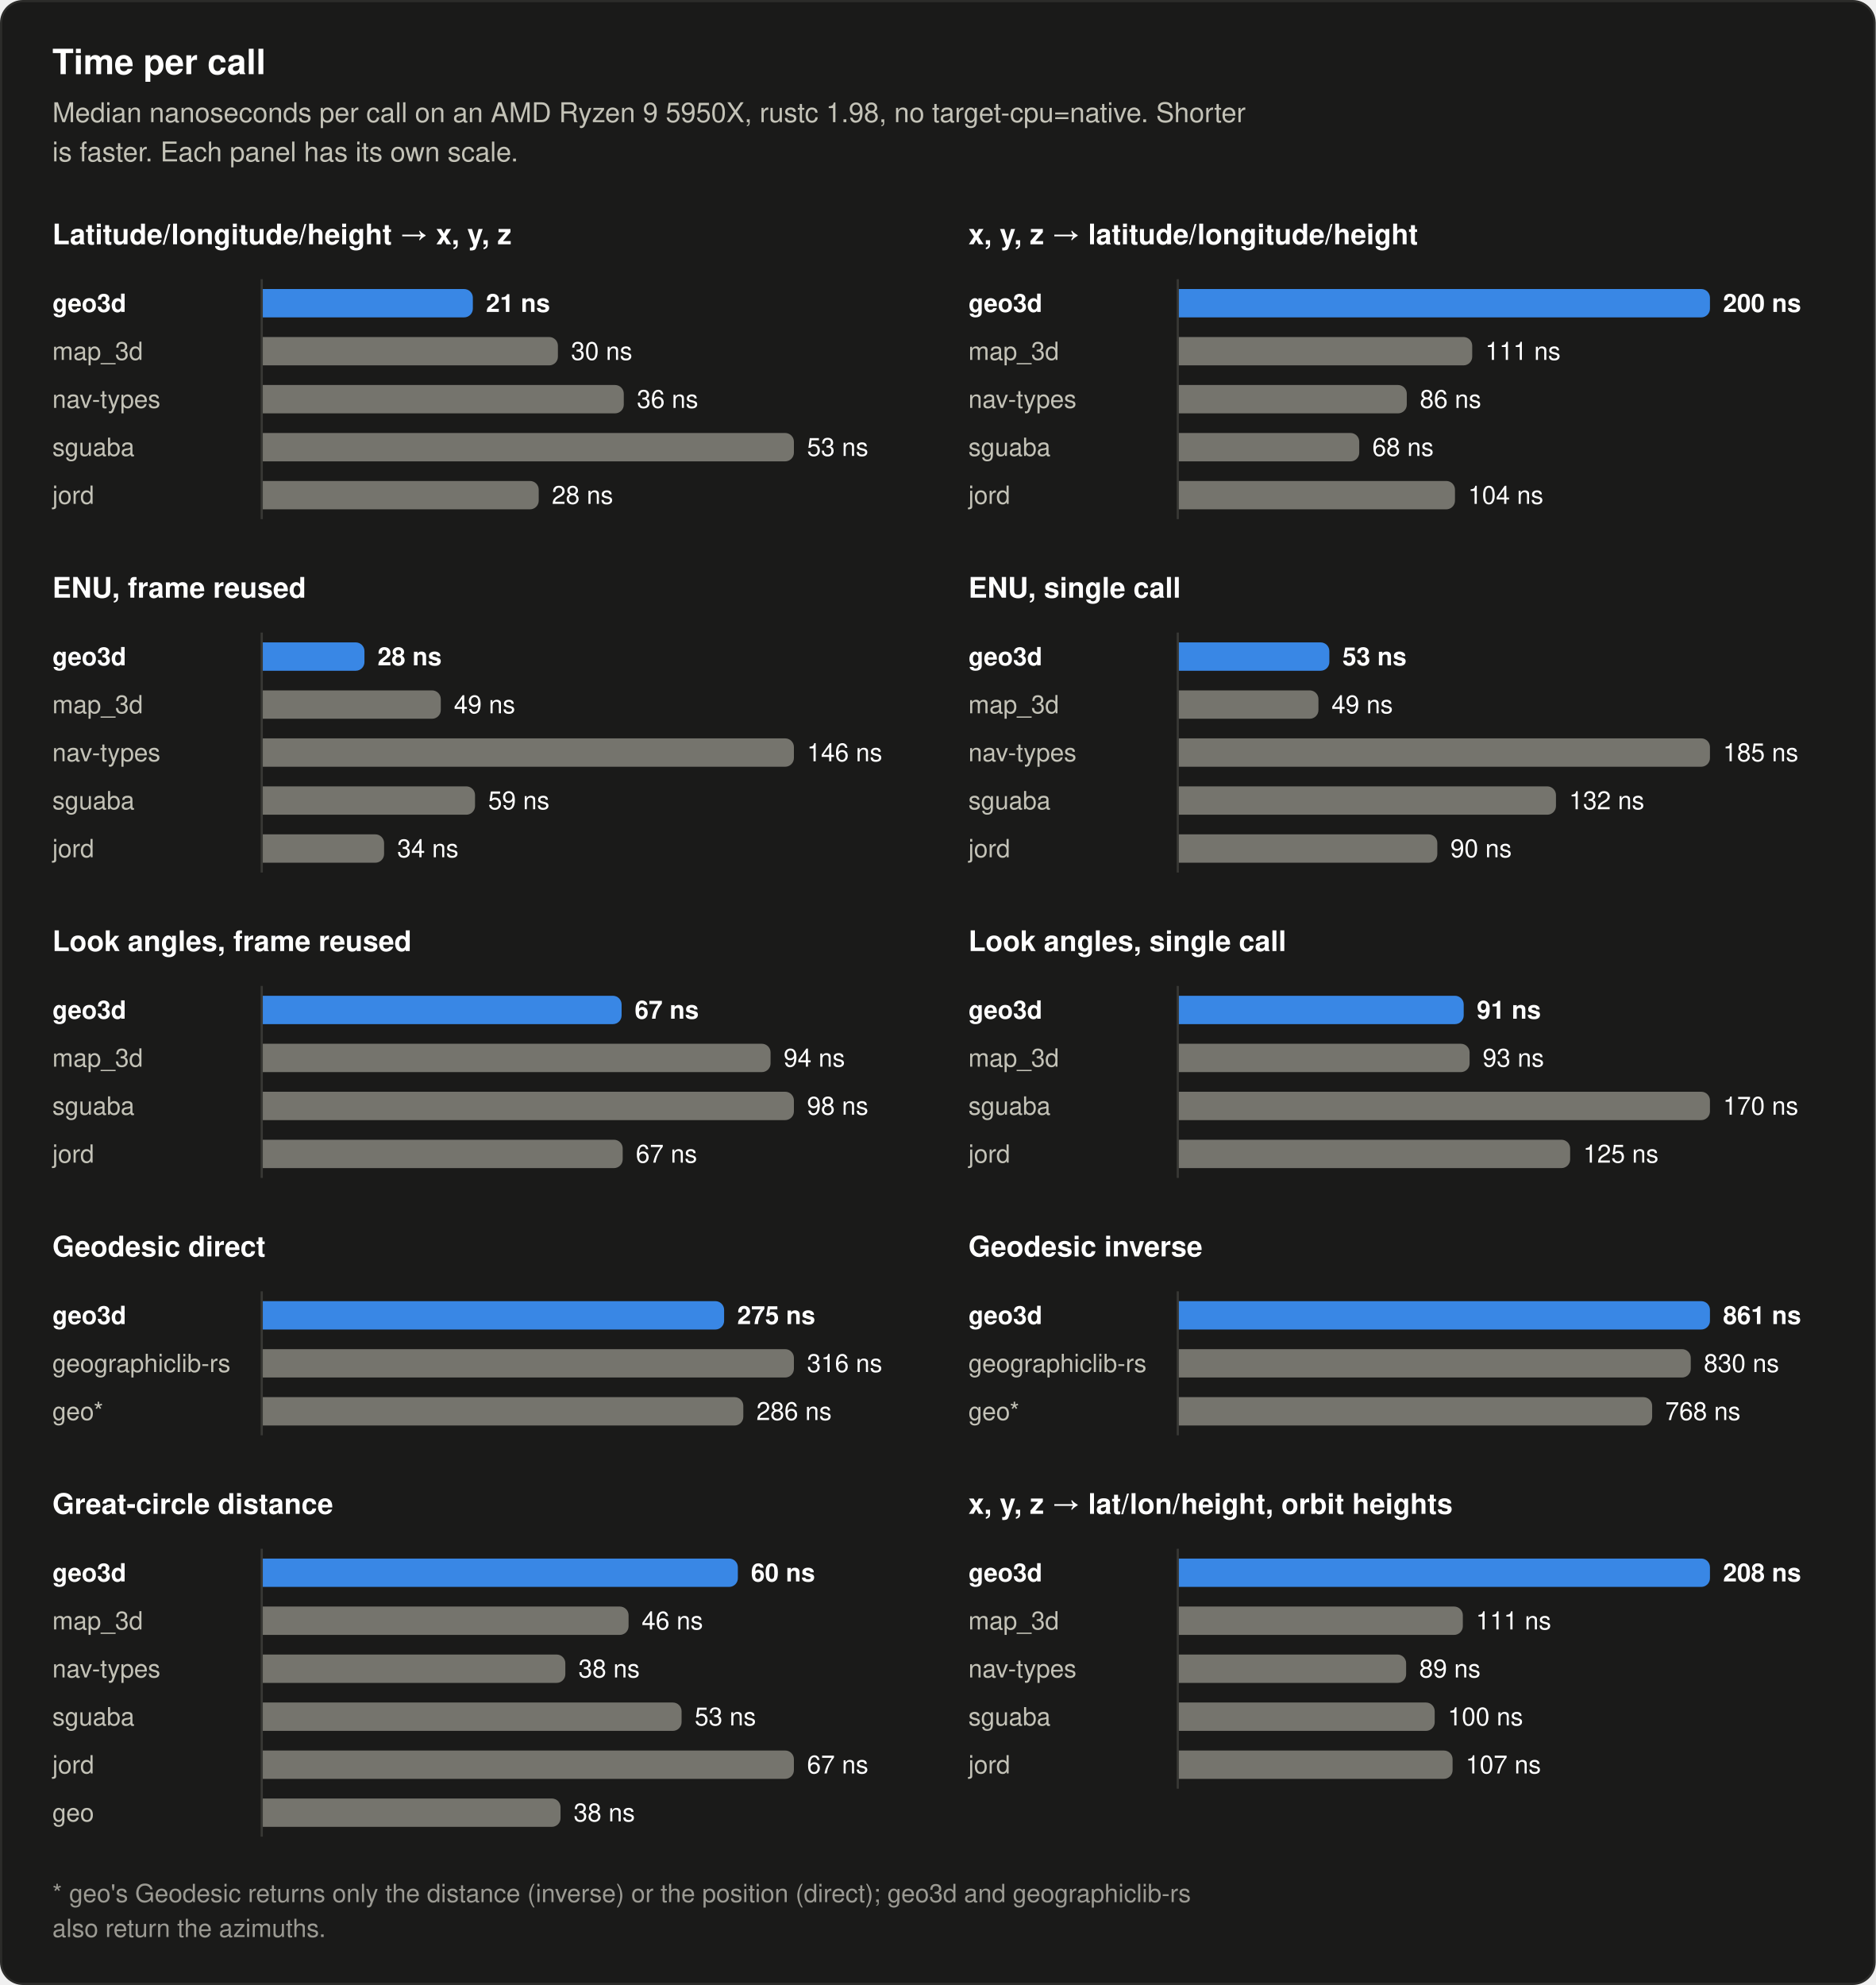
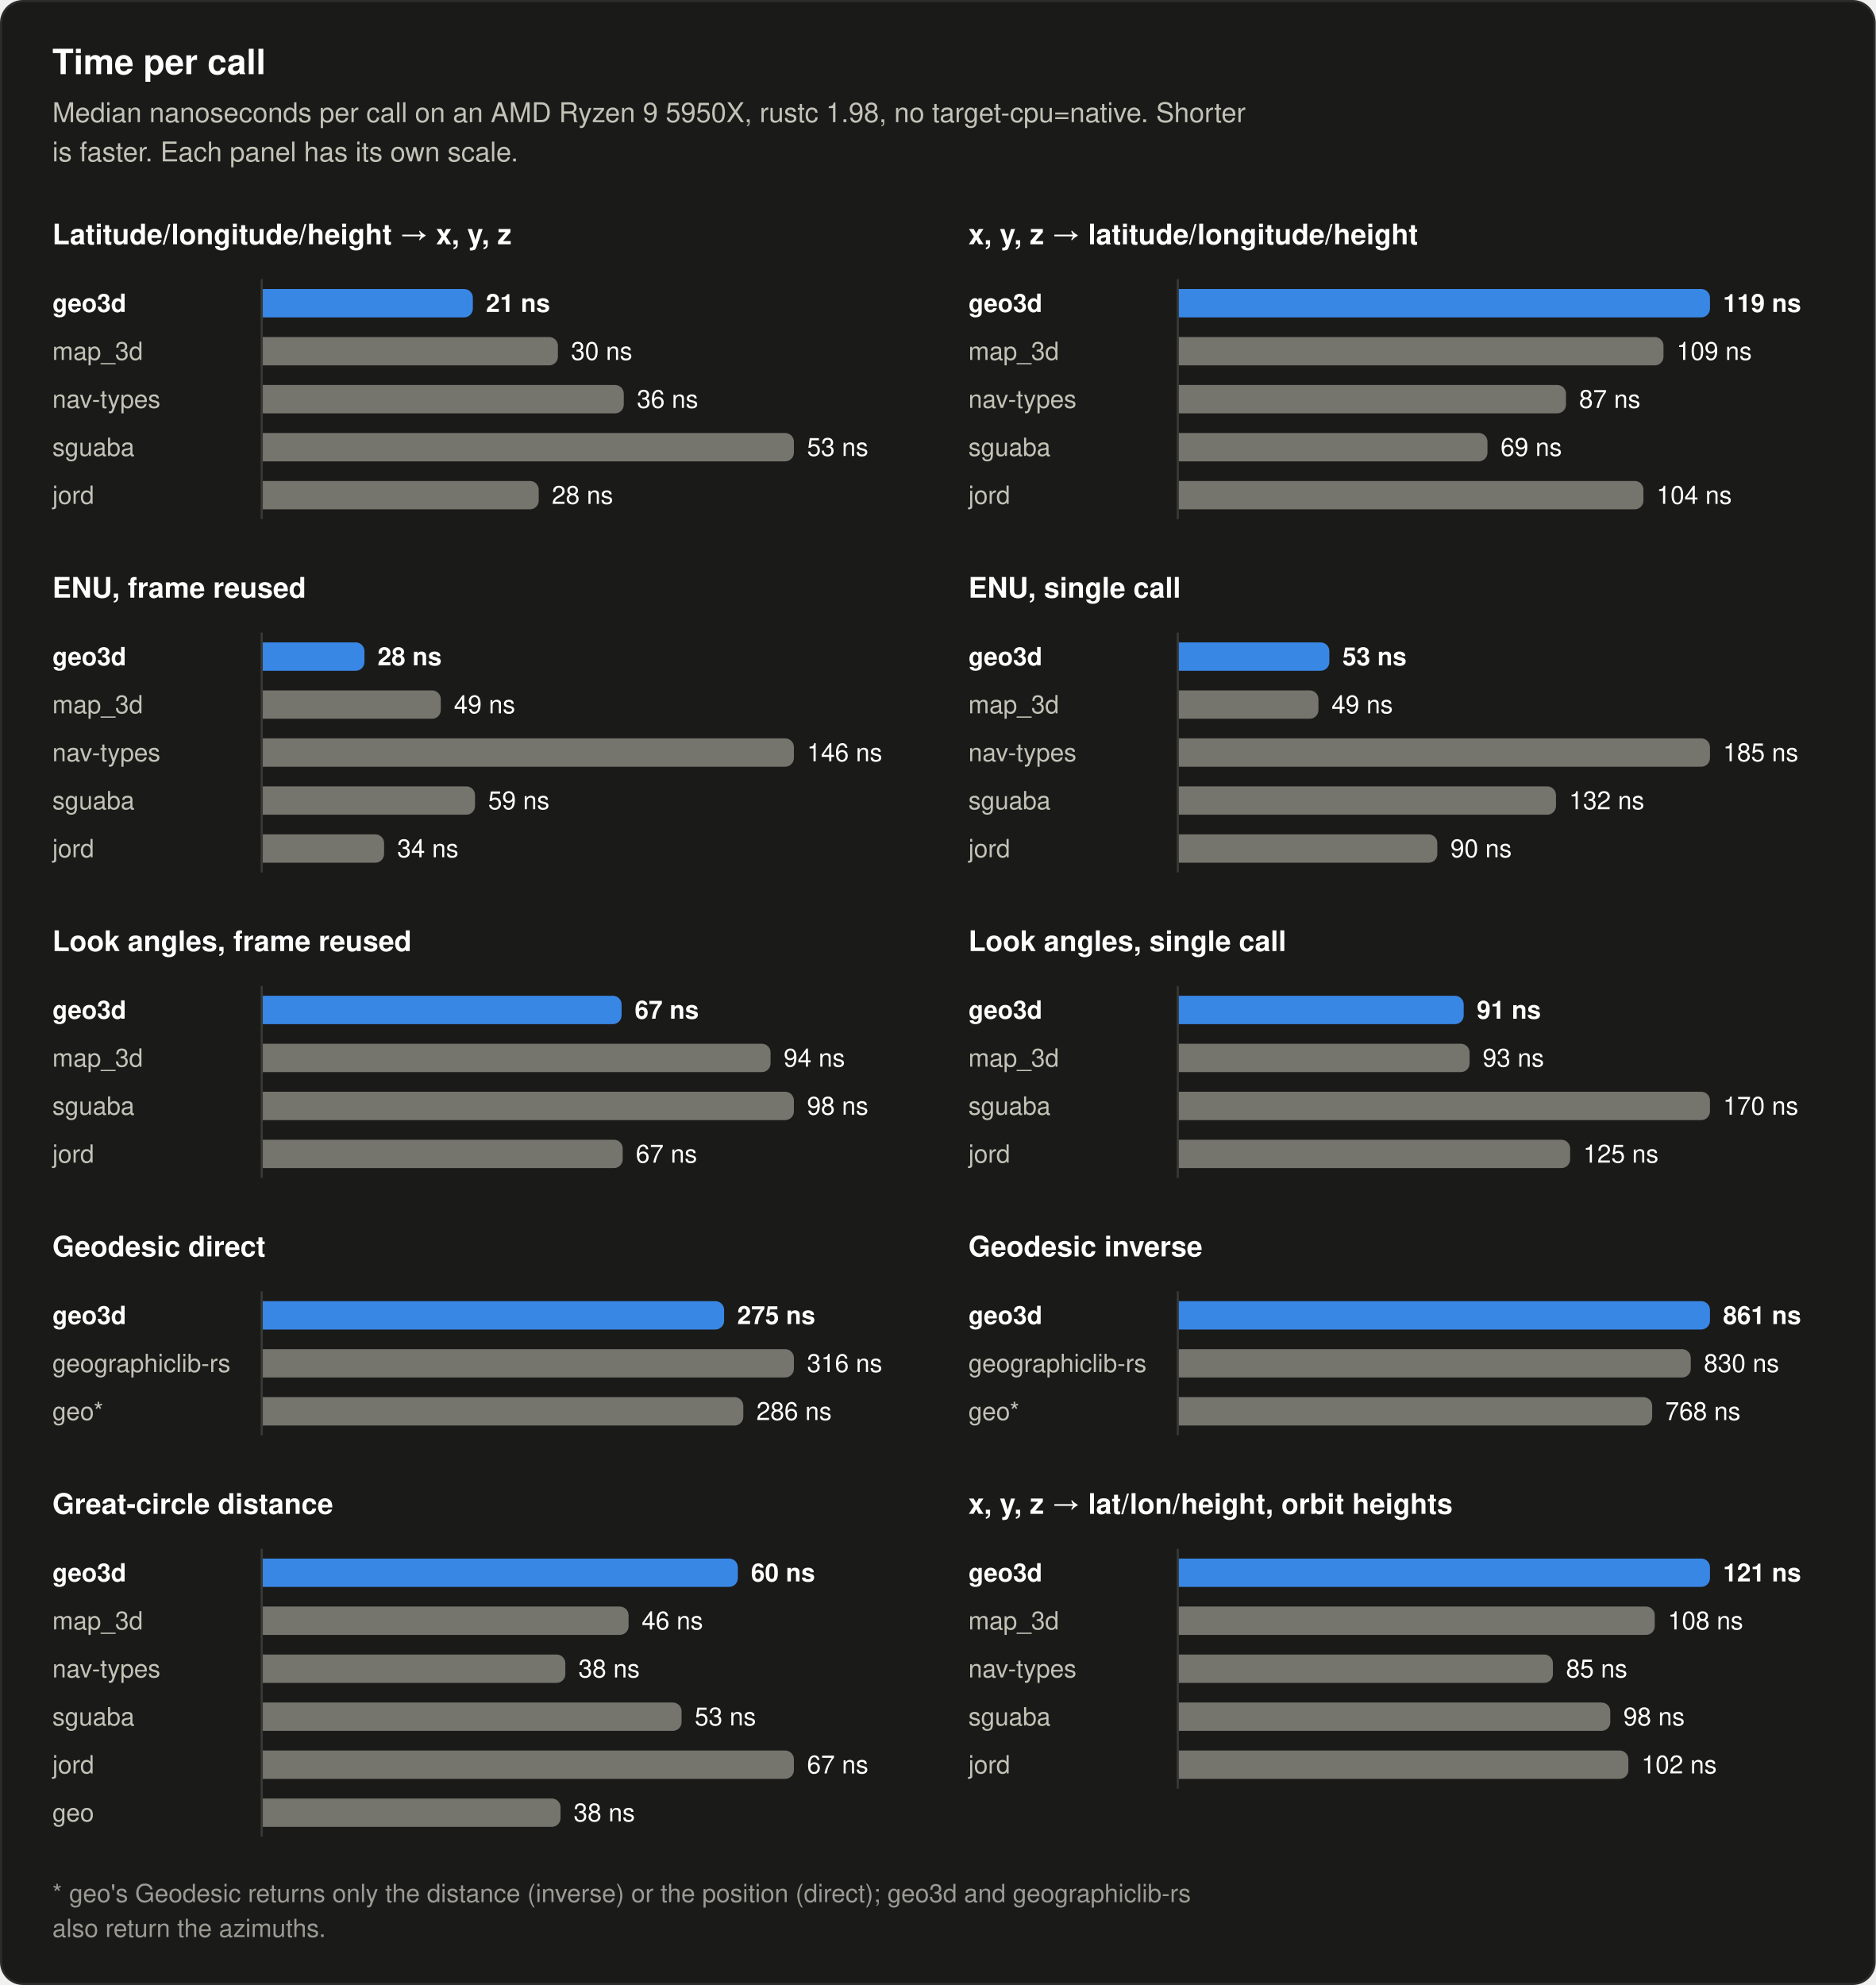
<svg xmlns="http://www.w3.org/2000/svg" width="860" height="910" viewBox="0 0 860 910" font-family="system-ui, -apple-system, 'Segoe UI', Helvetica, Arial, sans-serif" role="img" aria-label="Time per call for 10 operations; geo3d is fastest in 3 and tied in 2">
  <rect x="0.5" y="0.5" width="859" height="909" rx="10" fill="#1a1a19" stroke="#2c2c2a" />
  <text x="24.0" y="34.0" font-size="16" font-weight="600" fill="#ffffff" text-anchor="start">Time per call</text>
  <text x="24.0" y="56.0" font-size="12.5" font-weight="400" fill="#c3c2b7" text-anchor="start">Median nanoseconds per call on an AMD Ryzen 9 5950X, rustc 1.98, no target-cpu=native. Shorter</text>
  <text x="24.0" y="74.0" font-size="12.5" font-weight="400" fill="#c3c2b7" text-anchor="start">is faster. Each panel has its own scale.</text>
  <text x="24.0" y="112.0" font-size="13" font-weight="600" fill="#ffffff" text-anchor="start">Latitude/longitude/height → x, y, z</text>
  <text x="24.0" y="143.0" font-size="11.5" font-weight="600" fill="#ffffff" text-anchor="start">geo3d</text>
  <path d="M120.0,132.5 H212.8 A4.0,4.0 0 0 1 216.8,136.5 V141.5 A4.0,4.0 0 0 1 212.8,145.5 H120.0 Z" fill="#3987e5" />
  <text x="222.8" y="143.0" font-size="11.5" font-weight="600" fill="#ffffff" text-anchor="start">21 ns</text>
  <text x="24.0" y="165.0" font-size="11.5" font-weight="400" fill="#c3c2b7" text-anchor="start">map_3d</text>
  <path d="M120.0,154.5 H251.8 A4.0,4.0 0 0 1 255.8,158.5 V163.5 A4.0,4.0 0 0 1 251.8,167.5 H120.0 Z" fill="#75746d" />
  <text x="261.8" y="165.0" font-size="11.5" font-weight="400" fill="#ffffff" text-anchor="start">30 ns</text>
  <text x="24.0" y="187.0" font-size="11.5" font-weight="400" fill="#c3c2b7" text-anchor="start">nav-types</text>
  <path d="M120.0,176.5 H282.0 A4.0,4.0 0 0 1 286.0,180.5 V185.5 A4.0,4.0 0 0 1 282.0,189.5 H120.0 Z" fill="#75746d" />
  <text x="292.0" y="187.0" font-size="11.5" font-weight="400" fill="#ffffff" text-anchor="start">36 ns</text>
  <text x="24.0" y="209.0" font-size="11.5" font-weight="400" fill="#c3c2b7" text-anchor="start">sguaba</text>
  <path d="M120.0,198.5 H360.0 A4.0,4.0 0 0 1 364.0,202.5 V207.5 A4.0,4.0 0 0 1 360.0,211.5 H120.0 Z" fill="#75746d" />
  <text x="370.0" y="209.0" font-size="11.5" font-weight="400" fill="#ffffff" text-anchor="start">53 ns</text>
  <text x="24.0" y="231.0" font-size="11.5" font-weight="400" fill="#c3c2b7" text-anchor="start">jord</text>
  <path d="M120.0,220.5 H243.0 A4.0,4.0 0 0 1 247.0,224.5 V229.5 A4.0,4.0 0 0 1 243.0,233.5 H120.0 Z" fill="#75746d" />
  <text x="253.0" y="231.0" font-size="11.5" font-weight="400" fill="#ffffff" text-anchor="start">28 ns</text>
  <line x1="120.0" y1="128" x2="120.0" y2="238" stroke="#383835" />
  <text x="444.0" y="112.0" font-size="13" font-weight="600" fill="#ffffff" text-anchor="start">x, y, z → latitude/longitude/height</text>
  <text x="444.0" y="143.0" font-size="11.5" font-weight="600" fill="#ffffff" text-anchor="start">geo3d</text>
  <path d="M540.0,132.5 H780.0 A4.0,4.0 0 0 1 784.0,136.5 V141.5 A4.0,4.0 0 0 1 780.0,145.5 H540.0 Z" fill="#3987e5" />
-   <text x="790.0" y="143.0" font-size="11.5" font-weight="600" fill="#ffffff" text-anchor="start">200 ns</text>
+   <text x="790.0" y="143.0" font-size="11.5" font-weight="600" fill="#ffffff" text-anchor="start">119 ns</text>
  <text x="444.0" y="165.0" font-size="11.5" font-weight="400" fill="#c3c2b7" text-anchor="start">map_3d</text>
-   <path d="M540.0,154.5 H671.0 A4.0,4.0 0 0 1 675.0,158.5 V163.5 A4.0,4.0 0 0 1 671.0,167.5 H540.0 Z" fill="#75746d" />
-   <text x="681.0" y="165.0" font-size="11.5" font-weight="400" fill="#ffffff" text-anchor="start">111 ns</text>
+   <path d="M540.0,154.5 H758.7 A4.0,4.0 0 0 1 762.7,158.5 V163.5 A4.0,4.0 0 0 1 758.7,167.5 H540.0 Z" fill="#75746d" />
+   <text x="768.7" y="165.0" font-size="11.5" font-weight="400" fill="#ffffff" text-anchor="start">109 ns</text>
  <text x="444.0" y="187.0" font-size="11.5" font-weight="400" fill="#c3c2b7" text-anchor="start">nav-types</text>
-   <path d="M540.0,176.5 H641.0 A4.0,4.0 0 0 1 645.0,180.5 V185.5 A4.0,4.0 0 0 1 641.0,189.5 H540.0 Z" fill="#75746d" />
-   <text x="651.0" y="187.0" font-size="11.5" font-weight="400" fill="#ffffff" text-anchor="start">86 ns</text>
+   <path d="M540.0,176.5 H714.0 A4.0,4.0 0 0 1 718.0,180.5 V185.5 A4.0,4.0 0 0 1 714.0,189.5 H540.0 Z" fill="#75746d" />
+   <text x="724.0" y="187.0" font-size="11.5" font-weight="400" fill="#ffffff" text-anchor="start">87 ns</text>
  <text x="444.0" y="209.0" font-size="11.5" font-weight="400" fill="#c3c2b7" text-anchor="start">sguaba</text>
-   <path d="M540.0,198.5 H619.2 A4.0,4.0 0 0 1 623.2,202.5 V207.5 A4.0,4.0 0 0 1 619.2,211.5 H540.0 Z" fill="#75746d" />
-   <text x="629.2" y="209.0" font-size="11.5" font-weight="400" fill="#ffffff" text-anchor="start">68 ns</text>
+   <path d="M540.0,198.5 H678.0 A4.0,4.0 0 0 1 682.0,202.5 V207.5 A4.0,4.0 0 0 1 678.0,211.5 H540.0 Z" fill="#75746d" />
+   <text x="688.0" y="209.0" font-size="11.5" font-weight="400" fill="#ffffff" text-anchor="start">69 ns</text>
  <text x="444.0" y="231.0" font-size="11.5" font-weight="400" fill="#c3c2b7" text-anchor="start">jord</text>
-   <path d="M540.0,220.5 H663.1 A4.0,4.0 0 0 1 667.1,224.5 V229.5 A4.0,4.0 0 0 1 663.1,233.5 H540.0 Z" fill="#75746d" />
-   <text x="673.1" y="231.0" font-size="11.5" font-weight="400" fill="#ffffff" text-anchor="start">104 ns</text>
+   <path d="M540.0,220.5 H749.5 A4.0,4.0 0 0 1 753.5,224.5 V229.5 A4.0,4.0 0 0 1 749.5,233.5 H540.0 Z" fill="#75746d" />
+   <text x="759.5" y="231.0" font-size="11.5" font-weight="400" fill="#ffffff" text-anchor="start">104 ns</text>
  <line x1="540.0" y1="128" x2="540.0" y2="238" stroke="#383835" />
  <text x="24.0" y="274.0" font-size="13" font-weight="600" fill="#ffffff" text-anchor="start">ENU, frame reused</text>
  <text x="24.0" y="305.0" font-size="11.5" font-weight="600" fill="#ffffff" text-anchor="start">geo3d</text>
  <path d="M120.0,294.5 H163.1 A4.0,4.0 0 0 1 167.1,298.5 V303.5 A4.0,4.0 0 0 1 163.1,307.5 H120.0 Z" fill="#3987e5" />
  <text x="173.1" y="305.0" font-size="11.5" font-weight="600" fill="#ffffff" text-anchor="start">28 ns</text>
  <text x="24.0" y="327.0" font-size="11.5" font-weight="400" fill="#c3c2b7" text-anchor="start">map_3d</text>
  <path d="M120.0,316.5 H198.1 A4.0,4.0 0 0 1 202.1,320.5 V325.5 A4.0,4.0 0 0 1 198.1,329.5 H120.0 Z" fill="#75746d" />
  <text x="208.1" y="327.0" font-size="11.5" font-weight="400" fill="#ffffff" text-anchor="start">49 ns</text>
  <text x="24.0" y="349.0" font-size="11.5" font-weight="400" fill="#c3c2b7" text-anchor="start">nav-types</text>
  <path d="M120.0,338.5 H360.0 A4.0,4.0 0 0 1 364.0,342.5 V347.5 A4.0,4.0 0 0 1 360.0,351.5 H120.0 Z" fill="#75746d" />
  <text x="370.0" y="349.0" font-size="11.5" font-weight="400" fill="#ffffff" text-anchor="start">146 ns</text>
  <text x="24.0" y="371.0" font-size="11.5" font-weight="400" fill="#c3c2b7" text-anchor="start">sguaba</text>
  <path d="M120.0,360.5 H213.8 A4.0,4.0 0 0 1 217.8,364.5 V369.5 A4.0,4.0 0 0 1 213.8,373.5 H120.0 Z" fill="#75746d" />
  <text x="223.8" y="371.0" font-size="11.5" font-weight="400" fill="#ffffff" text-anchor="start">59 ns</text>
  <text x="24.0" y="393.0" font-size="11.5" font-weight="400" fill="#c3c2b7" text-anchor="start">jord</text>
  <path d="M120.0,382.5 H172.1 A4.0,4.0 0 0 1 176.1,386.5 V391.5 A4.0,4.0 0 0 1 172.1,395.5 H120.0 Z" fill="#75746d" />
  <text x="182.1" y="393.0" font-size="11.5" font-weight="400" fill="#ffffff" text-anchor="start">34 ns</text>
  <line x1="120.0" y1="290" x2="120.0" y2="400" stroke="#383835" />
  <text x="444.0" y="274.0" font-size="13" font-weight="600" fill="#ffffff" text-anchor="start">ENU, single call</text>
  <text x="444.0" y="305.0" font-size="11.5" font-weight="600" fill="#ffffff" text-anchor="start">geo3d</text>
  <path d="M540.0,294.5 H605.5 A4.0,4.0 0 0 1 609.5,298.5 V303.5 A4.0,4.0 0 0 1 605.5,307.5 H540.0 Z" fill="#3987e5" />
  <text x="615.5" y="305.0" font-size="11.5" font-weight="600" fill="#ffffff" text-anchor="start">53 ns</text>
  <text x="444.0" y="327.0" font-size="11.5" font-weight="400" fill="#c3c2b7" text-anchor="start">map_3d</text>
  <path d="M540.0,316.5 H600.5 A4.0,4.0 0 0 1 604.5,320.5 V325.5 A4.0,4.0 0 0 1 600.5,329.5 H540.0 Z" fill="#75746d" />
  <text x="610.5" y="327.0" font-size="11.5" font-weight="400" fill="#ffffff" text-anchor="start">49 ns</text>
  <text x="444.0" y="349.0" font-size="11.5" font-weight="400" fill="#c3c2b7" text-anchor="start">nav-types</text>
  <path d="M540.0,338.5 H780.0 A4.0,4.0 0 0 1 784.0,342.5 V347.5 A4.0,4.0 0 0 1 780.0,351.5 H540.0 Z" fill="#75746d" />
  <text x="790.0" y="349.0" font-size="11.5" font-weight="400" fill="#ffffff" text-anchor="start">185 ns</text>
  <text x="444.0" y="371.0" font-size="11.5" font-weight="400" fill="#c3c2b7" text-anchor="start">sguaba</text>
  <path d="M540.0,360.5 H709.4 A4.0,4.0 0 0 1 713.4,364.5 V369.5 A4.0,4.0 0 0 1 709.4,373.5 H540.0 Z" fill="#75746d" />
  <text x="719.4" y="371.0" font-size="11.5" font-weight="400" fill="#ffffff" text-anchor="start">132 ns</text>
  <text x="444.0" y="393.0" font-size="11.5" font-weight="400" fill="#c3c2b7" text-anchor="start">jord</text>
  <path d="M540.0,382.5 H655.0 A4.0,4.0 0 0 1 659.0,386.5 V391.5 A4.0,4.0 0 0 1 655.0,395.5 H540.0 Z" fill="#75746d" />
  <text x="665.0" y="393.0" font-size="11.5" font-weight="400" fill="#ffffff" text-anchor="start">90 ns</text>
  <line x1="540.0" y1="290" x2="540.0" y2="400" stroke="#383835" />
  <text x="24.0" y="436.0" font-size="13" font-weight="600" fill="#ffffff" text-anchor="start">Look angles, frame reused</text>
  <text x="24.0" y="467.0" font-size="11.5" font-weight="600" fill="#ffffff" text-anchor="start">geo3d</text>
  <path d="M120.0,456.5 H281.0 A4.0,4.0 0 0 1 285.0,460.5 V465.5 A4.0,4.0 0 0 1 281.0,469.5 H120.0 Z" fill="#3987e5" />
  <text x="291.0" y="467.0" font-size="11.5" font-weight="600" fill="#ffffff" text-anchor="start">67 ns</text>
  <text x="24.0" y="489.0" font-size="11.5" font-weight="400" fill="#c3c2b7" text-anchor="start">map_3d</text>
  <path d="M120.0,478.5 H349.3 A4.0,4.0 0 0 1 353.3,482.5 V487.5 A4.0,4.0 0 0 1 349.3,491.5 H120.0 Z" fill="#75746d" />
  <text x="359.3" y="489.0" font-size="11.5" font-weight="400" fill="#ffffff" text-anchor="start">94 ns</text>
  <text x="24.0" y="511.0" font-size="11.5" font-weight="400" fill="#c3c2b7" text-anchor="start">sguaba</text>
  <path d="M120.0,500.5 H360.0 A4.0,4.0 0 0 1 364.0,504.5 V509.5 A4.0,4.0 0 0 1 360.0,513.5 H120.0 Z" fill="#75746d" />
  <text x="370.0" y="511.0" font-size="11.5" font-weight="400" fill="#ffffff" text-anchor="start">98 ns</text>
  <text x="24.0" y="533.0" font-size="11.5" font-weight="400" fill="#c3c2b7" text-anchor="start">jord</text>
  <path d="M120.0,522.5 H281.5 A4.0,4.0 0 0 1 285.5,526.5 V531.5 A4.0,4.0 0 0 1 281.5,535.5 H120.0 Z" fill="#75746d" />
  <text x="291.5" y="533.0" font-size="11.5" font-weight="400" fill="#ffffff" text-anchor="start">67 ns</text>
  <line x1="120.0" y1="452" x2="120.0" y2="540" stroke="#383835" />
  <text x="444.0" y="436.0" font-size="13" font-weight="600" fill="#ffffff" text-anchor="start">Look angles, single call</text>
  <text x="444.0" y="467.0" font-size="11.5" font-weight="600" fill="#ffffff" text-anchor="start">geo3d</text>
  <path d="M540.0,456.5 H667.1 A4.0,4.0 0 0 1 671.1,460.5 V465.5 A4.0,4.0 0 0 1 667.1,469.5 H540.0 Z" fill="#3987e5" />
  <text x="677.1" y="467.0" font-size="11.5" font-weight="600" fill="#ffffff" text-anchor="start">91 ns</text>
  <text x="444.0" y="489.0" font-size="11.5" font-weight="400" fill="#c3c2b7" text-anchor="start">map_3d</text>
  <path d="M540.0,478.5 H669.8 A4.0,4.0 0 0 1 673.8,482.5 V487.5 A4.0,4.0 0 0 1 669.8,491.5 H540.0 Z" fill="#75746d" />
  <text x="679.8" y="489.0" font-size="11.5" font-weight="400" fill="#ffffff" text-anchor="start">93 ns</text>
  <text x="444.0" y="511.0" font-size="11.5" font-weight="400" fill="#c3c2b7" text-anchor="start">sguaba</text>
  <path d="M540.0,500.5 H780.0 A4.0,4.0 0 0 1 784.0,504.5 V509.5 A4.0,4.0 0 0 1 780.0,513.5 H540.0 Z" fill="#75746d" />
  <text x="790.0" y="511.0" font-size="11.5" font-weight="400" fill="#ffffff" text-anchor="start">170 ns</text>
  <text x="444.0" y="533.0" font-size="11.5" font-weight="400" fill="#c3c2b7" text-anchor="start">jord</text>
  <path d="M540.0,522.5 H715.9 A4.0,4.0 0 0 1 719.9,526.5 V531.5 A4.0,4.0 0 0 1 715.9,535.5 H540.0 Z" fill="#75746d" />
  <text x="725.9" y="533.0" font-size="11.5" font-weight="400" fill="#ffffff" text-anchor="start">125 ns</text>
  <line x1="540.0" y1="452" x2="540.0" y2="540" stroke="#383835" />
  <text x="24.0" y="576.0" font-size="13" font-weight="600" fill="#ffffff" text-anchor="start">Geodesic direct</text>
  <text x="24.0" y="607.0" font-size="11.5" font-weight="600" fill="#ffffff" text-anchor="start">geo3d</text>
  <path d="M120.0,596.5 H328.0 A4.0,4.0 0 0 1 332.0,600.5 V605.5 A4.0,4.0 0 0 1 328.0,609.5 H120.0 Z" fill="#3987e5" />
  <text x="338.0" y="607.0" font-size="11.5" font-weight="600" fill="#ffffff" text-anchor="start">275 ns</text>
  <text x="24.0" y="629.0" font-size="11.5" font-weight="400" fill="#c3c2b7" text-anchor="start">geographiclib-rs</text>
  <path d="M120.0,618.5 H360.0 A4.0,4.0 0 0 1 364.0,622.5 V627.5 A4.0,4.0 0 0 1 360.0,631.5 H120.0 Z" fill="#75746d" />
  <text x="370.0" y="629.0" font-size="11.5" font-weight="400" fill="#ffffff" text-anchor="start">316 ns</text>
  <text x="24.0" y="651.0" font-size="11.5" font-weight="400" fill="#c3c2b7" text-anchor="start">geo*</text>
  <path d="M120.0,640.5 H336.8 A4.0,4.0 0 0 1 340.8,644.5 V649.5 A4.0,4.0 0 0 1 336.8,653.5 H120.0 Z" fill="#75746d" />
  <text x="346.8" y="651.0" font-size="11.5" font-weight="400" fill="#ffffff" text-anchor="start">286 ns</text>
  <line x1="120.0" y1="592" x2="120.0" y2="658" stroke="#383835" />
  <text x="444.0" y="576.0" font-size="13" font-weight="600" fill="#ffffff" text-anchor="start">Geodesic inverse</text>
  <text x="444.0" y="607.0" font-size="11.5" font-weight="600" fill="#ffffff" text-anchor="start">geo3d</text>
  <path d="M540.0,596.5 H780.0 A4.0,4.0 0 0 1 784.0,600.5 V605.5 A4.0,4.0 0 0 1 780.0,609.5 H540.0 Z" fill="#3987e5" />
  <text x="790.0" y="607.0" font-size="11.5" font-weight="600" fill="#ffffff" text-anchor="start">861 ns</text>
  <text x="444.0" y="629.0" font-size="11.5" font-weight="400" fill="#c3c2b7" text-anchor="start">geographiclib-rs</text>
  <path d="M540.0,618.5 H771.2 A4.0,4.0 0 0 1 775.2,622.5 V627.5 A4.0,4.0 0 0 1 771.2,631.5 H540.0 Z" fill="#75746d" />
  <text x="781.2" y="629.0" font-size="11.5" font-weight="400" fill="#ffffff" text-anchor="start">830 ns</text>
  <text x="444.0" y="651.0" font-size="11.5" font-weight="400" fill="#c3c2b7" text-anchor="start">geo*</text>
  <path d="M540.0,640.5 H753.5 A4.0,4.0 0 0 1 757.5,644.5 V649.5 A4.0,4.0 0 0 1 753.5,653.5 H540.0 Z" fill="#75746d" />
  <text x="763.5" y="651.0" font-size="11.5" font-weight="400" fill="#ffffff" text-anchor="start">768 ns</text>
  <line x1="540.0" y1="592" x2="540.0" y2="658" stroke="#383835" />
  <text x="24.0" y="694.0" font-size="13" font-weight="600" fill="#ffffff" text-anchor="start">Great-circle distance</text>
  <text x="24.0" y="725.0" font-size="11.5" font-weight="600" fill="#ffffff" text-anchor="start">geo3d</text>
  <path d="M120.0,714.5 H334.3 A4.0,4.0 0 0 1 338.3,718.5 V723.5 A4.0,4.0 0 0 1 334.3,727.5 H120.0 Z" fill="#3987e5" />
  <text x="344.3" y="725.0" font-size="11.5" font-weight="600" fill="#ffffff" text-anchor="start">60 ns</text>
  <text x="24.0" y="747.0" font-size="11.5" font-weight="400" fill="#c3c2b7" text-anchor="start">map_3d</text>
  <path d="M120.0,736.5 H284.2 A4.0,4.0 0 0 1 288.2,740.5 V745.5 A4.0,4.0 0 0 1 284.2,749.5 H120.0 Z" fill="#75746d" />
  <text x="294.2" y="747.0" font-size="11.5" font-weight="400" fill="#ffffff" text-anchor="start">46 ns</text>
  <text x="24.0" y="769.0" font-size="11.5" font-weight="400" fill="#c3c2b7" text-anchor="start">nav-types</text>
  <path d="M120.0,758.5 H255.2 A4.0,4.0 0 0 1 259.2,762.5 V767.5 A4.0,4.0 0 0 1 255.2,771.5 H120.0 Z" fill="#75746d" />
  <text x="265.2" y="769.0" font-size="11.5" font-weight="400" fill="#ffffff" text-anchor="start">38 ns</text>
  <text x="24.0" y="791.0" font-size="11.5" font-weight="400" fill="#c3c2b7" text-anchor="start">sguaba</text>
  <path d="M120.0,780.5 H308.5 A4.0,4.0 0 0 1 312.5,784.5 V789.5 A4.0,4.0 0 0 1 308.5,793.5 H120.0 Z" fill="#75746d" />
  <text x="318.5" y="791.0" font-size="11.5" font-weight="400" fill="#ffffff" text-anchor="start">53 ns</text>
  <text x="24.0" y="813.0" font-size="11.5" font-weight="400" fill="#c3c2b7" text-anchor="start">jord</text>
  <path d="M120.0,802.5 H360.0 A4.0,4.0 0 0 1 364.0,806.5 V811.5 A4.0,4.0 0 0 1 360.0,815.5 H120.0 Z" fill="#75746d" />
  <text x="370.0" y="813.0" font-size="11.5" font-weight="400" fill="#ffffff" text-anchor="start">67 ns</text>
  <text x="24.0" y="835.0" font-size="11.5" font-weight="400" fill="#c3c2b7" text-anchor="start">geo</text>
  <path d="M120.0,824.5 H253.0 A4.0,4.0 0 0 1 257.0,828.5 V833.5 A4.0,4.0 0 0 1 253.0,837.5 H120.0 Z" fill="#75746d" />
  <text x="263.0" y="835.0" font-size="11.5" font-weight="400" fill="#ffffff" text-anchor="start">38 ns</text>
  <line x1="120.0" y1="710" x2="120.0" y2="842" stroke="#383835" />
  <text x="444.0" y="694.0" font-size="13" font-weight="600" fill="#ffffff" text-anchor="start">x, y, z → lat/lon/height, orbit heights</text>
  <text x="444.0" y="725.0" font-size="11.5" font-weight="600" fill="#ffffff" text-anchor="start">geo3d</text>
  <path d="M540.0,714.5 H780.0 A4.0,4.0 0 0 1 784.0,718.5 V723.5 A4.0,4.0 0 0 1 780.0,727.5 H540.0 Z" fill="#3987e5" />
-   <text x="790.0" y="725.0" font-size="11.5" font-weight="600" fill="#ffffff" text-anchor="start">208 ns</text>
+   <text x="790.0" y="725.0" font-size="11.5" font-weight="600" fill="#ffffff" text-anchor="start">121 ns</text>
  <text x="444.0" y="747.0" font-size="11.5" font-weight="400" fill="#c3c2b7" text-anchor="start">map_3d</text>
-   <path d="M540.0,736.5 H666.7 A4.0,4.0 0 0 1 670.7,740.5 V745.5 A4.0,4.0 0 0 1 666.7,749.5 H540.0 Z" fill="#75746d" />
-   <text x="676.7" y="747.0" font-size="11.5" font-weight="400" fill="#ffffff" text-anchor="start">111 ns</text>
+   <path d="M540.0,736.5 H754.7 A4.0,4.0 0 0 1 758.7,740.5 V745.5 A4.0,4.0 0 0 1 754.7,749.5 H540.0 Z" fill="#75746d" />
+   <text x="764.7" y="747.0" font-size="11.5" font-weight="400" fill="#ffffff" text-anchor="start">108 ns</text>
  <text x="444.0" y="769.0" font-size="11.5" font-weight="400" fill="#c3c2b7" text-anchor="start">nav-types</text>
-   <path d="M540.0,758.5 H640.7 A4.0,4.0 0 0 1 644.7,762.5 V767.5 A4.0,4.0 0 0 1 640.7,771.5 H540.0 Z" fill="#75746d" />
-   <text x="650.7" y="769.0" font-size="11.5" font-weight="400" fill="#ffffff" text-anchor="start">89 ns</text>
+   <path d="M540.0,758.5 H708.0 A4.0,4.0 0 0 1 712.0,762.5 V767.5 A4.0,4.0 0 0 1 708.0,771.5 H540.0 Z" fill="#75746d" />
+   <text x="718.0" y="769.0" font-size="11.5" font-weight="400" fill="#ffffff" text-anchor="start">85 ns</text>
  <text x="444.0" y="791.0" font-size="11.5" font-weight="400" fill="#c3c2b7" text-anchor="start">sguaba</text>
-   <path d="M540.0,780.5 H653.8 A4.0,4.0 0 0 1 657.8,784.5 V789.5 A4.0,4.0 0 0 1 653.8,793.5 H540.0 Z" fill="#75746d" />
-   <text x="663.8" y="791.0" font-size="11.5" font-weight="400" fill="#ffffff" text-anchor="start">100 ns</text>
+   <path d="M540.0,780.5 H734.3 A4.0,4.0 0 0 1 738.3,784.5 V789.5 A4.0,4.0 0 0 1 734.3,793.5 H540.0 Z" fill="#75746d" />
+   <text x="744.3" y="791.0" font-size="11.5" font-weight="400" fill="#ffffff" text-anchor="start">98 ns</text>
  <text x="444.0" y="813.0" font-size="11.5" font-weight="400" fill="#c3c2b7" text-anchor="start">jord</text>
-   <path d="M540.0,802.5 H662.0 A4.0,4.0 0 0 1 666.0,806.5 V811.5 A4.0,4.0 0 0 1 662.0,815.5 H540.0 Z" fill="#75746d" />
-   <text x="672.0" y="813.0" font-size="11.5" font-weight="400" fill="#ffffff" text-anchor="start">107 ns</text>
+   <path d="M540.0,802.5 H742.6 A4.0,4.0 0 0 1 746.6,806.5 V811.5 A4.0,4.0 0 0 1 742.6,815.5 H540.0 Z" fill="#75746d" />
+   <text x="752.6" y="813.0" font-size="11.5" font-weight="400" fill="#ffffff" text-anchor="start">102 ns</text>
  <line x1="540.0" y1="710" x2="540.0" y2="820" stroke="#383835" />
  <text x="24.0" y="872.0" font-size="11.5" font-weight="400" fill="#9b9a93" text-anchor="start">* geo's Geodesic returns only the distance (inverse) or the position (direct); geo3d and geographiclib-rs</text>
  <text x="24.0" y="888.0" font-size="11.5" font-weight="400" fill="#9b9a93" text-anchor="start">also return the azimuths.</text>
</svg>
